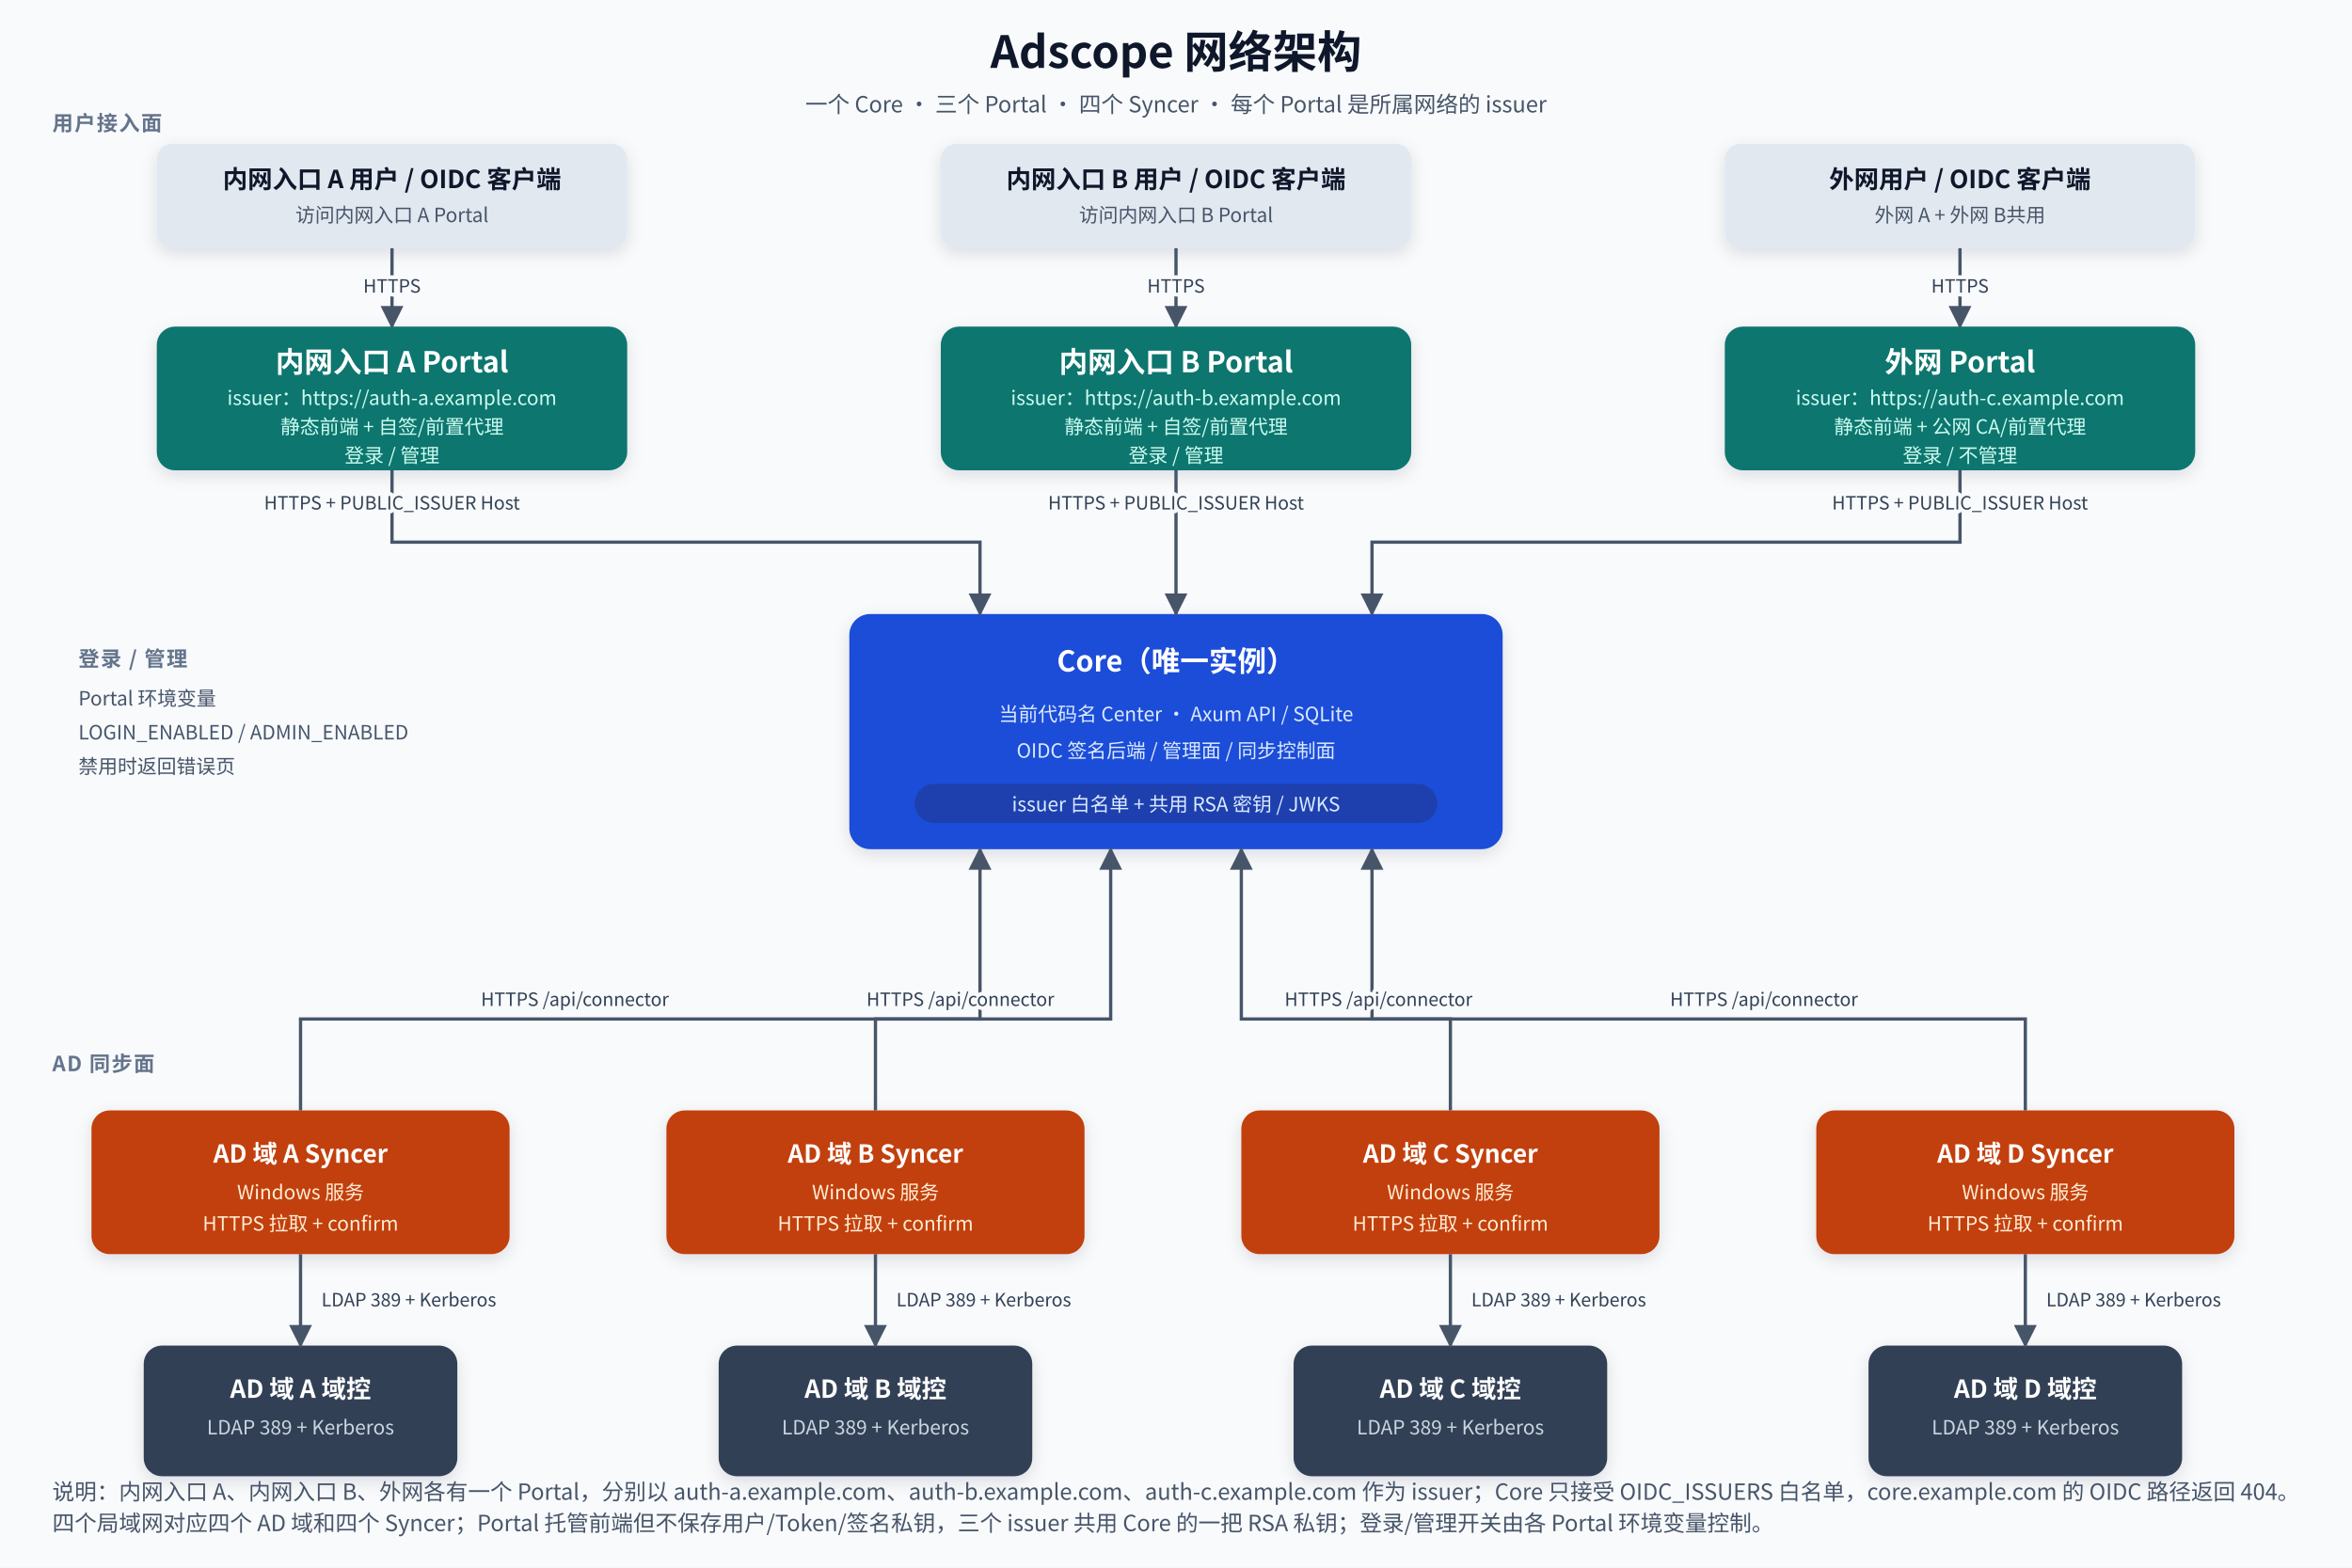
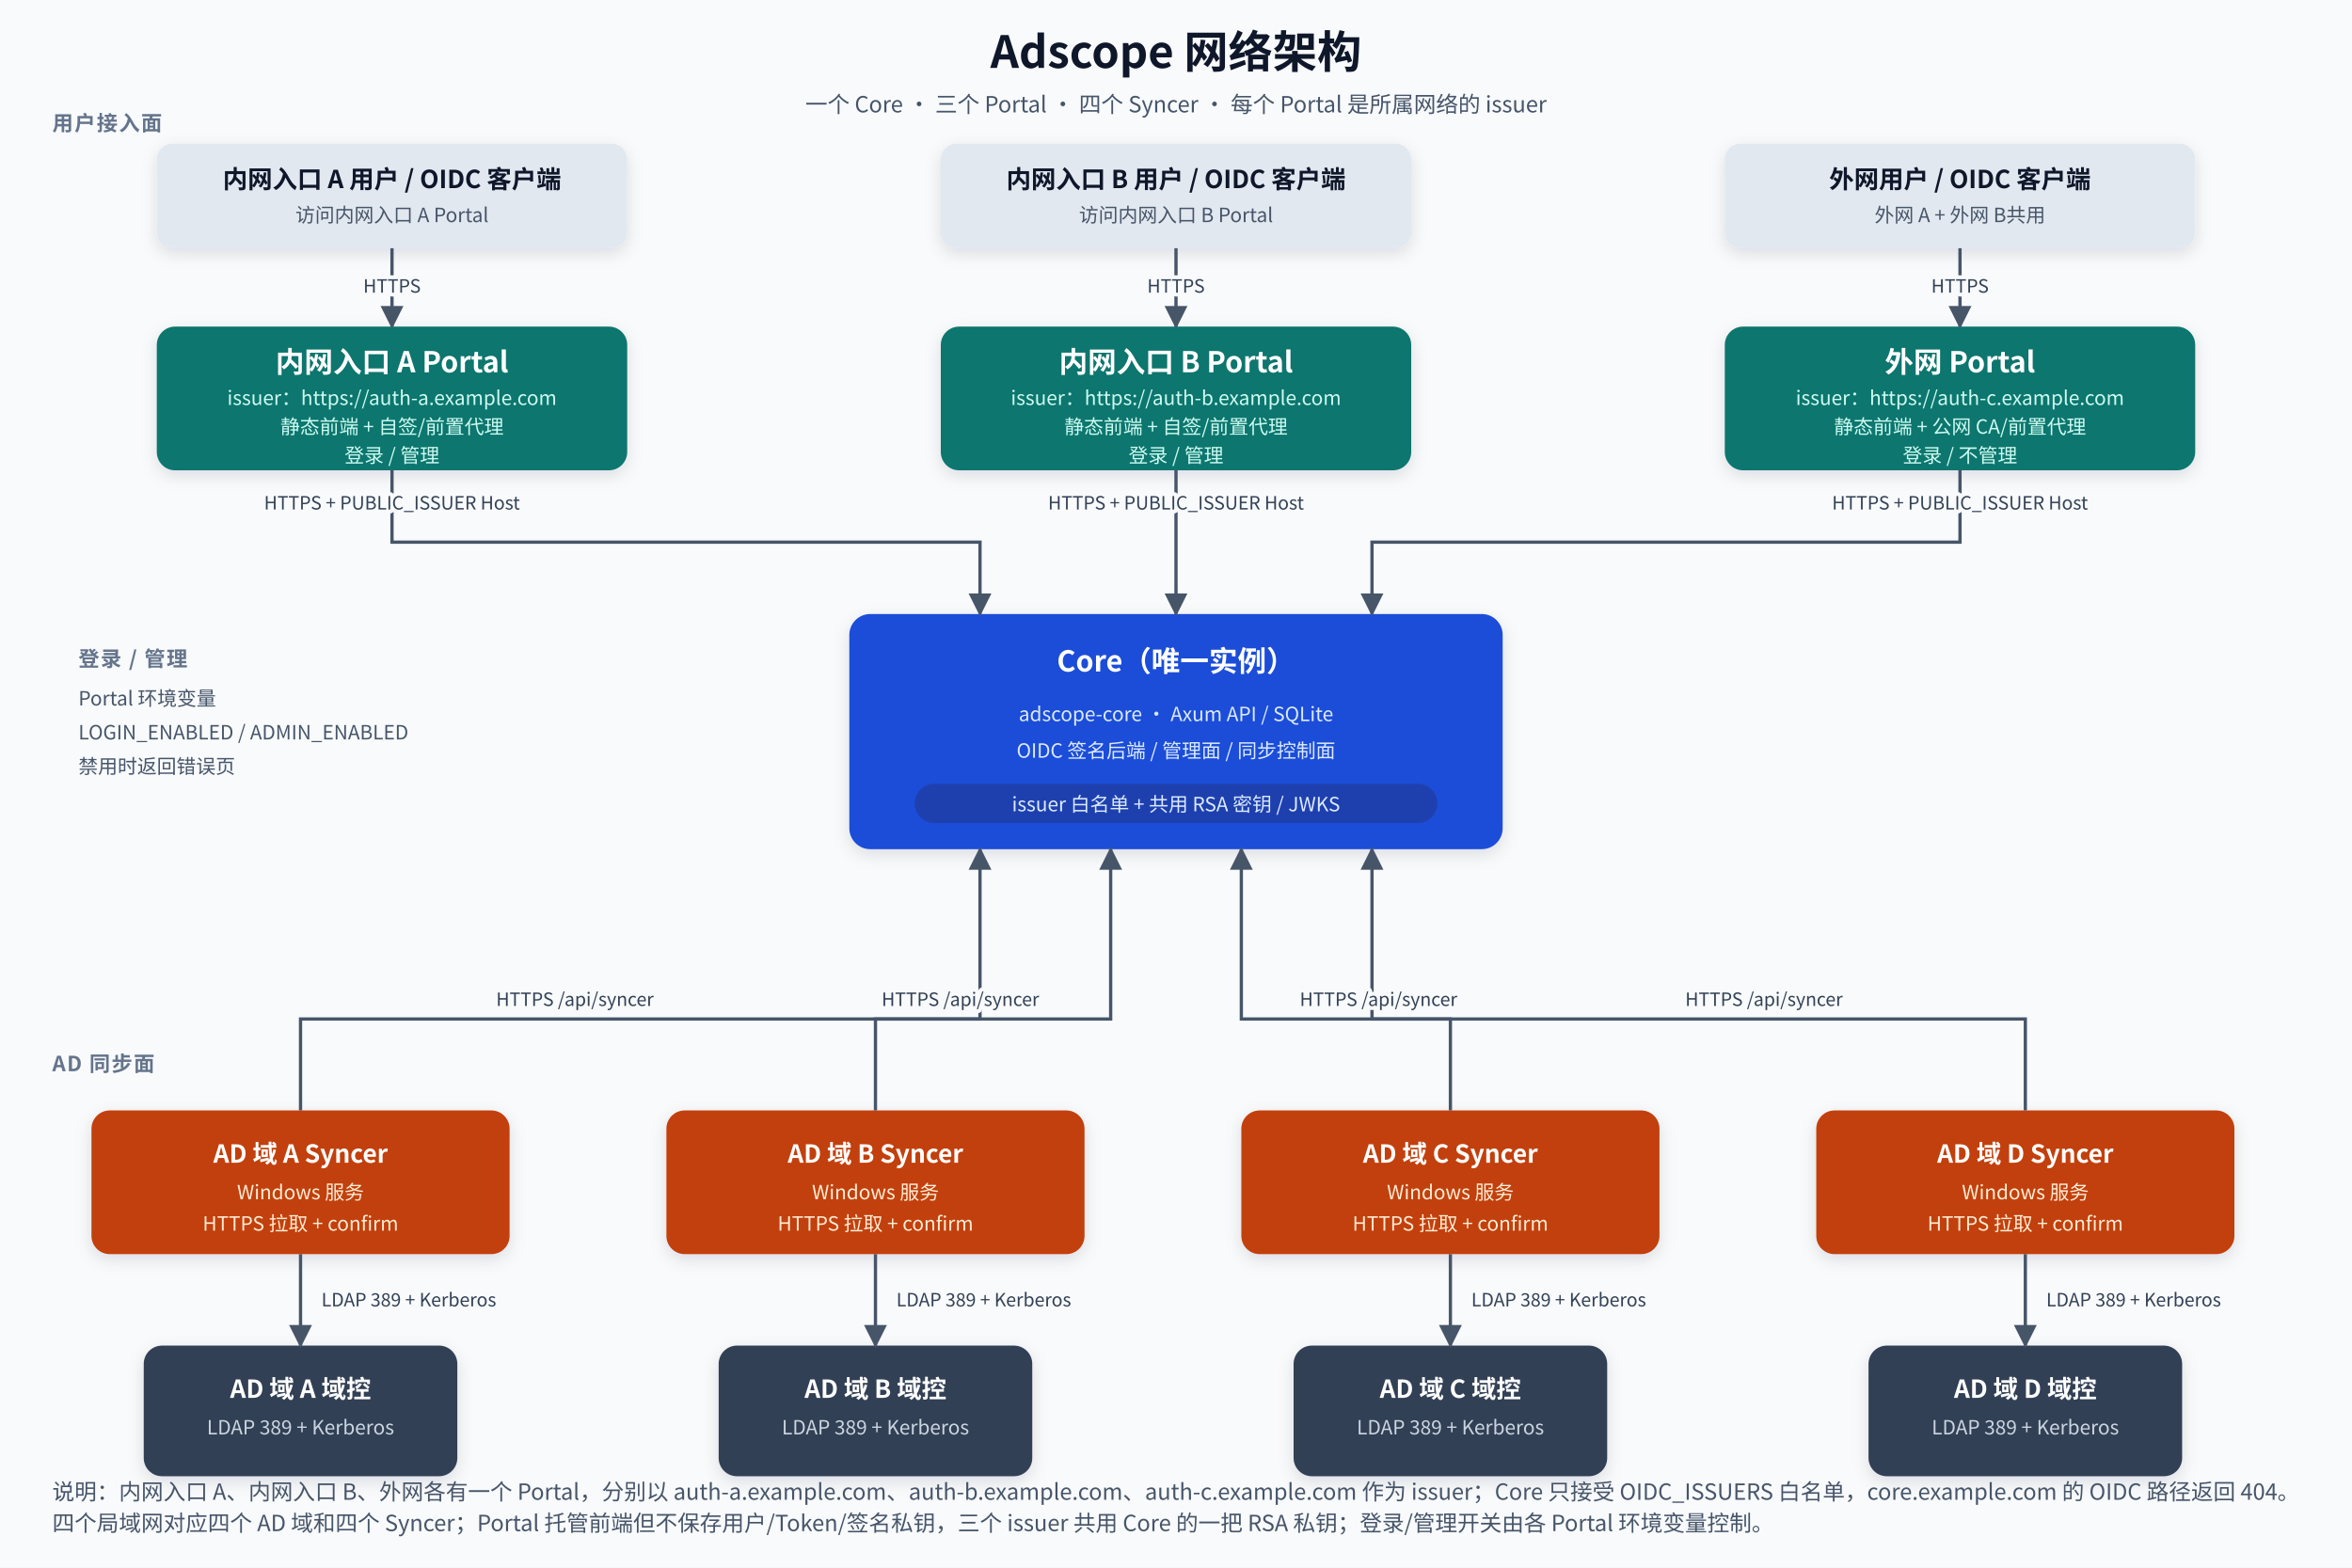
<svg xmlns="http://www.w3.org/2000/svg" width="1800" height="1200" viewBox="0 0 1800 1200" role="img" aria-labelledby="title desc">
  <defs>
    <marker id="arrow" viewBox="0 0 10 10" refX="9" refY="5" markerWidth="7" markerHeight="7" orient="auto-start-reverse">
      <path d="M0,0 L10,5 L0,10 z" fill="#475569" />
    </marker>
    <filter id="shadow" x="-20%" y="-20%" width="140%" height="140%">
      <feDropShadow dx="0" dy="4" stdDeviation="6" flood-color="#0f172a" flood-opacity="0.12" />
    </filter>
    <style>
      .title { font-family: "Microsoft YaHei", "PingFang SC", "Noto Sans CJK SC", sans-serif; font-size: 34px; font-weight: 700; fill: #0f172a; }
      .subtitle { font-family: "Microsoft YaHei", "PingFang SC", "Noto Sans CJK SC", sans-serif; font-size: 17px; fill: #475569; }
      .section { font-family: "Microsoft YaHei", "PingFang SC", "Noto Sans CJK SC", sans-serif; font-size: 16px; font-weight: 700; fill: #64748b; letter-spacing: 1px; }
      .box-title { font-family: "Microsoft YaHei", "PingFang SC", "Noto Sans CJK SC", sans-serif; font-size: 22px; font-weight: 700; }
      .box-title-small { font-family: "Microsoft YaHei", "PingFang SC", "Noto Sans CJK SC", sans-serif; font-size: 19px; font-weight: 700; }
      .box-sub { font-family: "Microsoft YaHei", "PingFang SC", "Noto Sans CJK SC", sans-serif; font-size: 15px; }
      .link { font-family: "Microsoft YaHei", "PingFang SC", "Noto Sans CJK SC", sans-serif; font-size: 14px; fill: #334155; paint-order: stroke; stroke: #f8fafc; stroke-width: 6px; stroke-linejoin: round; }
      .line { fill: none; stroke: #475569; stroke-width: 2.5; }
      .line-dashed { fill: none; stroke: #6d28d9; stroke-width: 2.5; stroke-dasharray: 7 6; }
    </style>
  </defs>
  <rect width="1800" height="1200" fill="#f8fafc" />
  <text x="900" y="52" text-anchor="middle" class="title">Adscope 网络架构</text>
  <text x="900" y="86" text-anchor="middle" class="subtitle">一个 Core · 三个 Portal · 四个 Syncer · 每个 Portal 是所属网络的 issuer</text>
  <text x="40" y="100" class="section">用户接入面</text>
  <text x="40" y="820" class="section">AD 同步面</text>
  <rect x="120" y="110" width="360" height="80" rx="12" fill="#e2e8f0" filter="url(#shadow)" />
  <text x="300" y="144" text-anchor="middle" class="box-title-small" fill="#0f172a">内网入口 A 用户 / OIDC 客户端</text>
  <text x="300" y="170" text-anchor="middle" class="box-sub" fill="#475569">访问内网入口 A Portal</text>
  <rect x="720" y="110" width="360" height="80" rx="12" fill="#e2e8f0" filter="url(#shadow)" />
  <text x="900" y="144" text-anchor="middle" class="box-title-small" fill="#0f172a">内网入口 B 用户 / OIDC 客户端</text>
  <text x="900" y="170" text-anchor="middle" class="box-sub" fill="#475569">访问内网入口 B Portal</text>
  <rect x="1320" y="110" width="360" height="80" rx="12" fill="#e2e8f0" filter="url(#shadow)" />
  <text x="1500" y="144" text-anchor="middle" class="box-title-small" fill="#0f172a">外网用户 / OIDC 客户端</text>
  <text x="1500" y="170" text-anchor="middle" class="box-sub" fill="#475569">外网 A + 外网 B共用</text>
  <rect x="120" y="250" width="360" height="110" rx="14" fill="#0f766e" filter="url(#shadow)" />
  <text x="300" y="285" text-anchor="middle" class="box-title" fill="#ffffff">内网入口 A Portal</text>
  <text x="300" y="310" text-anchor="middle" class="box-sub" fill="#ccfbf1">issuer：https://auth-a.example.com</text>
  <text x="300" y="332" text-anchor="middle" class="box-sub" fill="#ccfbf1">静态前端 + 自签/前置代理</text>
  <text x="300" y="354" text-anchor="middle" class="box-sub" fill="#ccfbf1">登录 / 管理</text>
  <rect x="720" y="250" width="360" height="110" rx="14" fill="#0f766e" filter="url(#shadow)" />
  <text x="900" y="285" text-anchor="middle" class="box-title" fill="#ffffff">内网入口 B Portal</text>
  <text x="900" y="310" text-anchor="middle" class="box-sub" fill="#ccfbf1">issuer：https://auth-b.example.com</text>
  <text x="900" y="332" text-anchor="middle" class="box-sub" fill="#ccfbf1">静态前端 + 自签/前置代理</text>
  <text x="900" y="354" text-anchor="middle" class="box-sub" fill="#ccfbf1">登录 / 管理</text>
  <rect x="1320" y="250" width="360" height="110" rx="14" fill="#0f766e" filter="url(#shadow)" />
  <text x="1500" y="285" text-anchor="middle" class="box-title" fill="#ffffff">外网 Portal</text>
  <text x="1500" y="310" text-anchor="middle" class="box-sub" fill="#ccfbf1">issuer：https://auth-c.example.com</text>
  <text x="1500" y="332" text-anchor="middle" class="box-sub" fill="#ccfbf1">静态前端 + 公网 CA/前置代理</text>
  <text x="1500" y="354" text-anchor="middle" class="box-sub" fill="#ccfbf1">登录 / 不管理</text>
  <rect x="650" y="470" width="500" height="180" rx="16" fill="#1d4ed8" filter="url(#shadow)" />
  <text x="900" y="514" text-anchor="middle" class="box-title" fill="#ffffff">Core（唯一实例）</text>
-   <text x="900" y="552" text-anchor="middle" class="box-sub" fill="#dbeafe">当前代码名 Center · Axum API / SQLite</text>
+   <text x="900" y="552" text-anchor="middle" class="box-sub" fill="#dbeafe">adscope-core · Axum API / SQLite</text>
  <text x="900" y="580" text-anchor="middle" class="box-sub" fill="#dbeafe">OIDC 签名后端 / 管理面 / 同步控制面</text>
  <rect x="700" y="600" width="400" height="30" rx="15" fill="#1e40af" />
  <text x="900" y="621" text-anchor="middle" class="box-sub" fill="#dbeafe">issuer 白名单 + 共用 RSA 密钥 / JWKS</text>
  <path d="M300 190 V250" class="line" marker-end="url(#arrow)" />
  <path d="M900 190 V250" class="line" marker-end="url(#arrow)" />
  <path d="M1500 190 V250" class="line" marker-end="url(#arrow)" />
  <text x="300" y="224" text-anchor="middle" class="link">HTTPS</text>
  <text x="900" y="224" text-anchor="middle" class="link">HTTPS</text>
  <text x="1500" y="224" text-anchor="middle" class="link">HTTPS</text>
  <path d="M300 360 V415 H750 V470" class="line" marker-end="url(#arrow)" />
  <path d="M900 360 V470" class="line" marker-end="url(#arrow)" />
  <path d="M1500 360 V415 H1050 V470" class="line" marker-end="url(#arrow)" />
  <text x="300" y="390" text-anchor="middle" class="link">HTTPS + PUBLIC_ISSUER Host</text>
  <text x="900" y="390" text-anchor="middle" class="link">HTTPS + PUBLIC_ISSUER Host</text>
  <text x="1500" y="390" text-anchor="middle" class="link">HTTPS + PUBLIC_ISSUER Host</text>
  <text x="60" y="510" class="section">登录 / 管理</text>
  <text x="60" y="540" class="box-sub" fill="#475569">Portal 环境变量</text>
  <text x="60" y="566" class="box-sub" fill="#475569">LOGIN_ENABLED / ADMIN_ENABLED</text>
  <text x="60" y="592" class="box-sub" fill="#475569">禁用时返回错误页</text>
  <rect x="70" y="850" width="320" height="110" rx="14" fill="#c2410c" filter="url(#shadow)" />
  <text x="230" y="890" text-anchor="middle" class="box-title-small" fill="#ffffff">AD 域 A Syncer</text>
  <text x="230" y="918" text-anchor="middle" class="box-sub" fill="#ffedd5">Windows 服务</text>
  <text x="230" y="942" text-anchor="middle" class="box-sub" fill="#ffedd5">HTTPS 拉取 + confirm</text>
  <rect x="510" y="850" width="320" height="110" rx="14" fill="#c2410c" filter="url(#shadow)" />
  <text x="670" y="890" text-anchor="middle" class="box-title-small" fill="#ffffff">AD 域 B Syncer</text>
  <text x="670" y="918" text-anchor="middle" class="box-sub" fill="#ffedd5">Windows 服务</text>
  <text x="670" y="942" text-anchor="middle" class="box-sub" fill="#ffedd5">HTTPS 拉取 + confirm</text>
  <rect x="950" y="850" width="320" height="110" rx="14" fill="#c2410c" filter="url(#shadow)" />
  <text x="1110" y="890" text-anchor="middle" class="box-title-small" fill="#ffffff">AD 域 C Syncer</text>
  <text x="1110" y="918" text-anchor="middle" class="box-sub" fill="#ffedd5">Windows 服务</text>
  <text x="1110" y="942" text-anchor="middle" class="box-sub" fill="#ffedd5">HTTPS 拉取 + confirm</text>
  <rect x="1390" y="850" width="320" height="110" rx="14" fill="#c2410c" filter="url(#shadow)" />
  <text x="1550" y="890" text-anchor="middle" class="box-title-small" fill="#ffffff">AD 域 D Syncer</text>
  <text x="1550" y="918" text-anchor="middle" class="box-sub" fill="#ffedd5">Windows 服务</text>
  <text x="1550" y="942" text-anchor="middle" class="box-sub" fill="#ffedd5">HTTPS 拉取 + confirm</text>
  <path d="M230 850 V780 H750 V650" class="line" marker-end="url(#arrow)" />
  <path d="M670 850 V780 H850 V650" class="line" marker-end="url(#arrow)" />
  <path d="M1110 850 V780 H950 V650" class="line" marker-end="url(#arrow)" />
  <path d="M1550 850 V780 H1050 V650" class="line" marker-end="url(#arrow)" />
-   <text x="440" y="770" text-anchor="middle" class="link">HTTPS /api/connector</text>
-   <text x="735" y="770" text-anchor="middle" class="link">HTTPS /api/connector</text>
-   <text x="1055" y="770" text-anchor="middle" class="link">HTTPS /api/connector</text>
-   <text x="1350" y="770" text-anchor="middle" class="link">HTTPS /api/connector</text>
+   <text x="440" y="770" text-anchor="middle" class="link">HTTPS /api/syncer</text>
+   <text x="735" y="770" text-anchor="middle" class="link">HTTPS /api/syncer</text>
+   <text x="1055" y="770" text-anchor="middle" class="link">HTTPS /api/syncer</text>
+   <text x="1350" y="770" text-anchor="middle" class="link">HTTPS /api/syncer</text>
  <rect x="110" y="1030" width="240" height="100" rx="14" fill="#334155" filter="url(#shadow)" />
  <text x="230" y="1070" text-anchor="middle" class="box-title-small" fill="#ffffff">AD 域 A 域控</text>
  <text x="230" y="1098" text-anchor="middle" class="box-sub" fill="#cbd5e1">LDAP 389 + Kerberos</text>
  <rect x="550" y="1030" width="240" height="100" rx="14" fill="#334155" filter="url(#shadow)" />
  <text x="670" y="1070" text-anchor="middle" class="box-title-small" fill="#ffffff">AD 域 B 域控</text>
  <text x="670" y="1098" text-anchor="middle" class="box-sub" fill="#cbd5e1">LDAP 389 + Kerberos</text>
  <rect x="990" y="1030" width="240" height="100" rx="14" fill="#334155" filter="url(#shadow)" />
  <text x="1110" y="1070" text-anchor="middle" class="box-title-small" fill="#ffffff">AD 域 C 域控</text>
  <text x="1110" y="1098" text-anchor="middle" class="box-sub" fill="#cbd5e1">LDAP 389 + Kerberos</text>
  <rect x="1430" y="1030" width="240" height="100" rx="14" fill="#334155" filter="url(#shadow)" />
  <text x="1550" y="1070" text-anchor="middle" class="box-title-small" fill="#ffffff">AD 域 D 域控</text>
  <text x="1550" y="1098" text-anchor="middle" class="box-sub" fill="#cbd5e1">LDAP 389 + Kerberos</text>
  <path d="M230 960 V1030" class="line" marker-end="url(#arrow)" />
  <path d="M670 960 V1030" class="line" marker-end="url(#arrow)" />
  <path d="M1110 960 V1030" class="line" marker-end="url(#arrow)" />
  <path d="M1550 960 V1030" class="line" marker-end="url(#arrow)" />
  <text x="246" y="1000" text-anchor="start" class="link">LDAP 389 + Kerberos</text>
  <text x="686" y="1000" text-anchor="start" class="link">LDAP 389 + Kerberos</text>
  <text x="1126" y="1000" text-anchor="start" class="link">LDAP 389 + Kerberos</text>
  <text x="1566" y="1000" text-anchor="start" class="link">LDAP 389 + Kerberos</text>
  <text x="40" y="1148" class="subtitle">说明：内网入口 A、内网入口 B、外网各有一个 Portal，分别以 auth-a.example.com、auth-b.example.com、auth-c.example.com 作为 issuer；Core 只接受 OIDC_ISSUERS 白名单，core.example.com 的 OIDC 路径返回 404。</text>
  <text x="40" y="1172" class="subtitle">四个局域网对应四个 AD 域和四个 Syncer；Portal 托管前端但不保存用户/Token/签名私钥，三个 issuer 共用 Core 的一把 RSA 私钥；登录/管理开关由各 Portal 环境变量控制。</text>
</svg>
